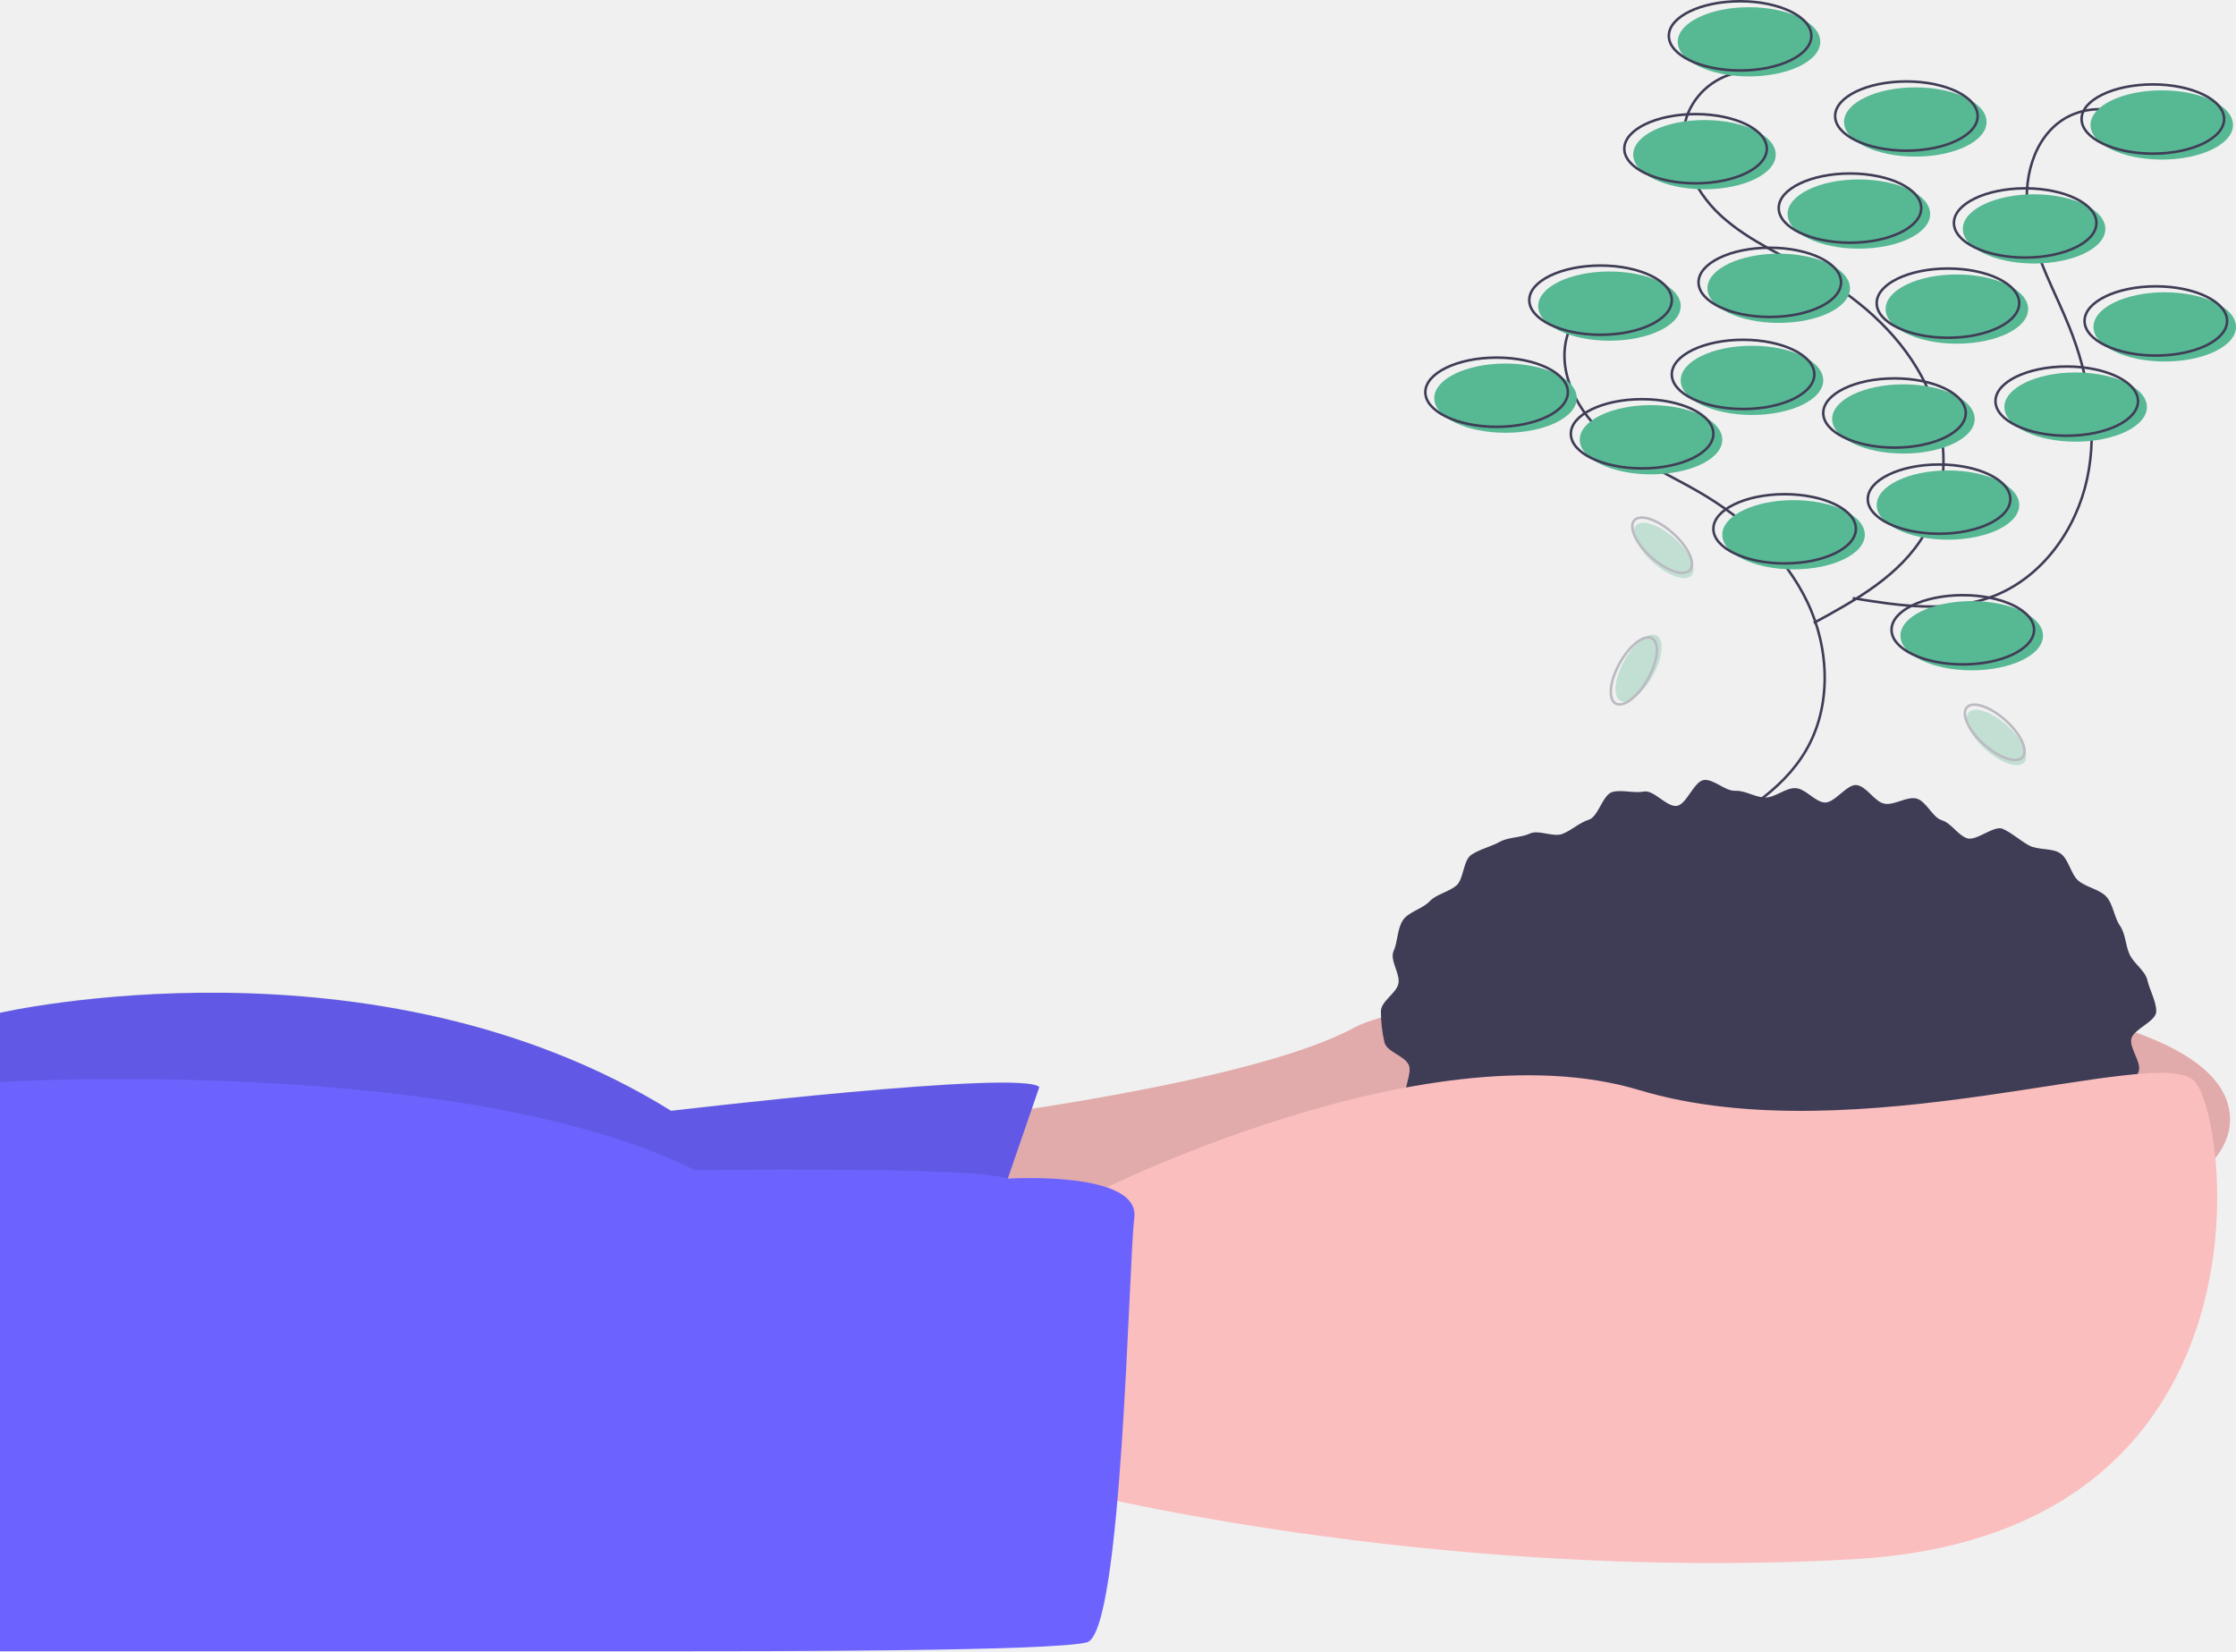
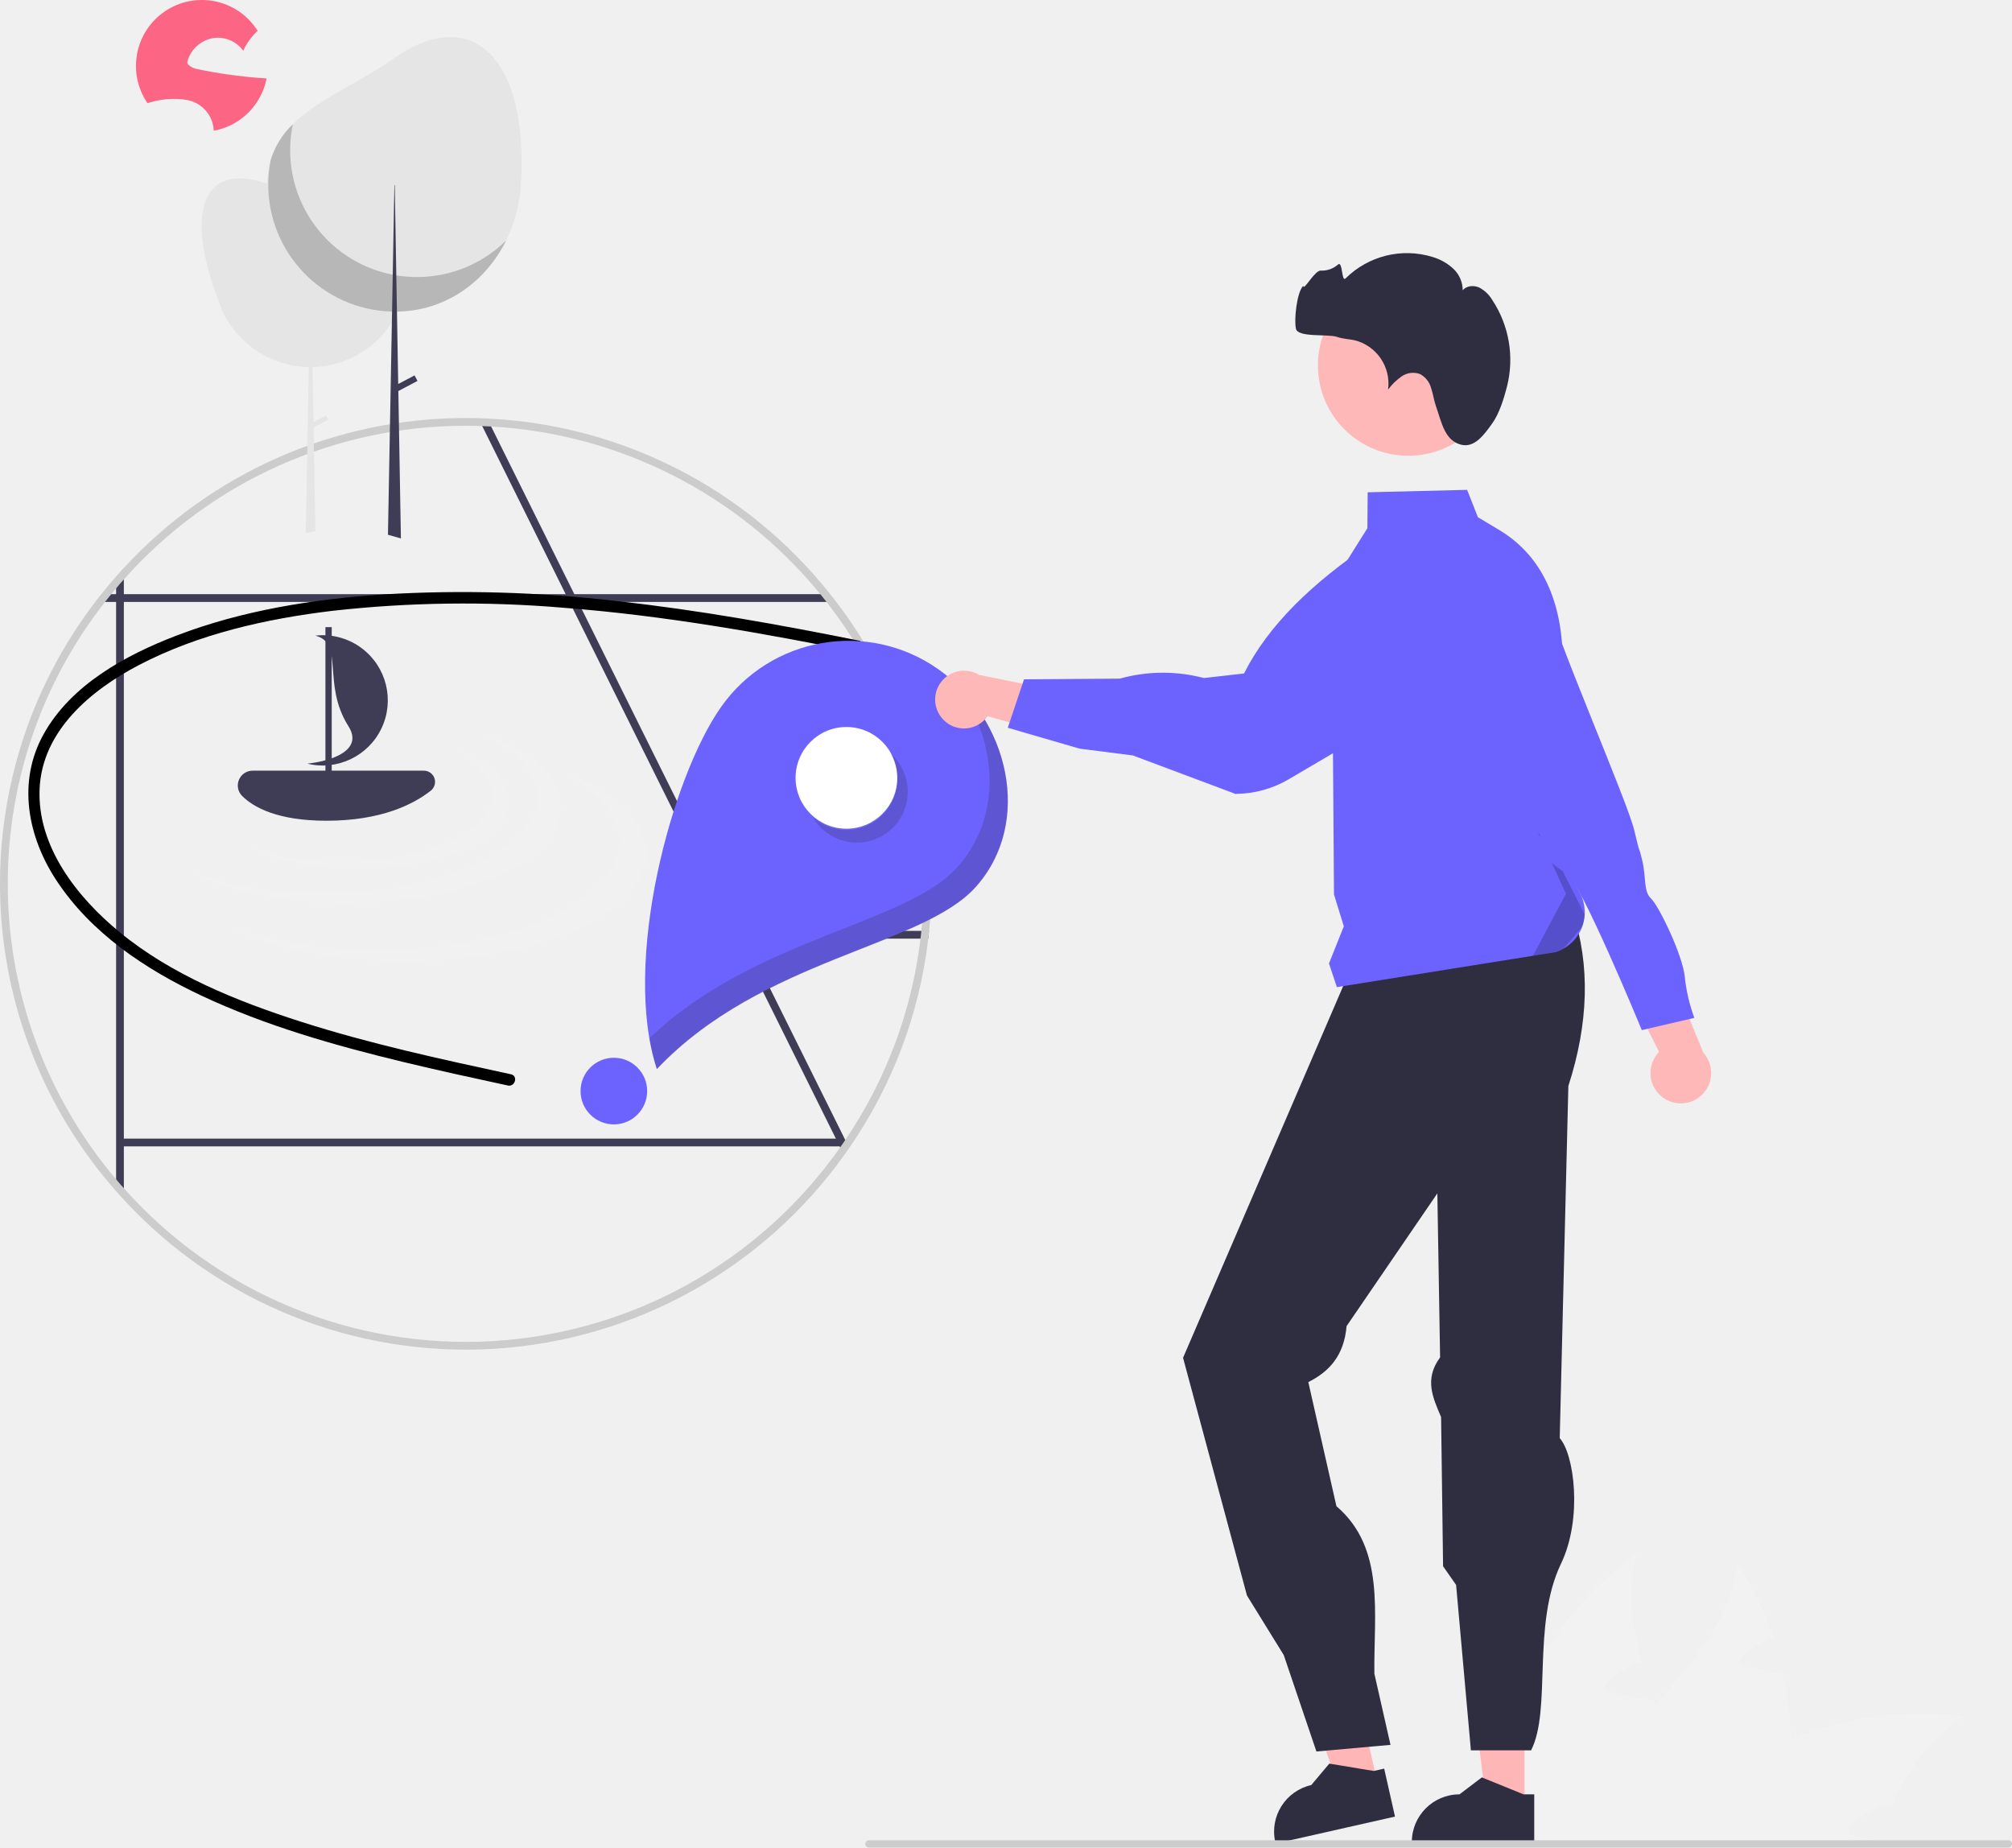
- <svg xmlns="http://www.w3.org/2000/svg" width="886" height="654.301" viewBox="0 0 886 654.301" role="img" artist="Katerina Limpitsouni" source="https://undraw.co/">
-   <path d="M534.697,566.284s117.663-14.12,158.845-36.475,347.105-32.946,347.105,36.475S688.835,666.298,688.835,666.298L504.105,655.708Z" transform="translate(-157 -122.5995)" fill="#fbbebe" />
-   <path d="M534.697,566.284s117.663-14.12,158.845-36.475,347.105-32.946,347.105,36.475S688.835,666.298,688.835,666.298L504.105,655.708Z" transform="translate(-157 -122.5995)" opacity="0.1" />
-   <path d="M568.819,553.341l-24.709,71.774L157,629.822V523.926s148.255-34.122,265.918,38.829C422.918,562.754,561.76,546.282,568.819,553.341Z" transform="translate(-157 -122.5995)" fill="#6c63ff" />
-   <path d="M568.819,553.226,544.11,625,157,629.707V523.81s148.255-34.122,265.918,38.829C422.918,562.639,561.76,546.166,568.819,553.226Z" transform="translate(-157 -122.5995)" opacity="0.1" />
-   <path d="M1011.404,523.337c0,4.01-8.993,6.987-9.877,10.856-.877,3.837,4.466,9.672,2.775,13.336a72.563,72.563,0,0,1-6.172,10.733c-2.215,3.171-9.057,2.708-11.862,5.682a94.319,94.319,0,0,1-8.712,7.576c-2.977,2.476-7.01,2.995-10.395,5.274-3.219,2.167-2.829,10.116-6.389,12.089-3.402,1.886-8.61.369-12.3,2.064-3.542,1.627-5.41,7.511-9.197,8.95-3.652,1.388-8.173.79-12.034,1.992-3.737,1.163-7.918.974-11.834,1.954-3.803.951-6.707,6.651-10.662,7.419-3.854.749-8.371-1.248-12.356-.681-3.892.554-8.418-4.372-12.421-3.999-3.918.365-7.611,2.645-11.624,2.829-3.935.181-7.825,1.914-11.839,1.914-4.013,0-8.155,3.765-12.089,3.585-4.013-.184-7.646-5.891-11.564-6.256-4.004-.373-8.779,5.589-12.671,5.035-3.985-.567-7.141-6.402-10.995-7.151-3.957-.769-9.067,3.402-12.87,2.451-3.916-.979-6.241-7.768-9.978-8.931-3.861-1.202-8.647.426-12.299-.962-3.788-1.439-8.402-1.208-11.944-2.835-3.69-1.695-6.339-5.706-9.742-7.591-3.56-1.973-5.202-6.867-8.421-9.035-3.385-2.279-8.543-1.988-11.52-4.464-3.143-2.614-9.032-2.75-11.684-5.563-2.805-2.974-3.94-7.969-6.155-11.141-2.333-3.34,2.245-10.403.617-13.933-1.69-3.664-8.756-5.152-9.632-8.989a56.435,56.435,0,0,1-1.384-12.207c0-4.01,6.043-7.075,6.927-10.943.877-3.837-3.571-9.348-1.88-13.012,1.629-3.531,1.421-8.959,3.754-12.3,2.215-3.171,7.742-4.415,10.548-7.389,2.652-2.812,7.4-3.596,10.543-6.21,2.977-2.476,2.598-9.942,5.983-12.221,3.219-2.167,7.712-3.156,11.273-5.129,3.402-1.886,8.217-1.568,11.907-3.263,3.542-1.627,9.091,1.579,12.877.14,3.652-1.388,6.614-4.421,10.476-5.623,3.737-1.163,5.493-10.035,9.409-11.014,3.803-.951,8.481.628,12.437-.141,3.854-.749,9.04,6.251,13.025,5.684,3.892-.554,6.802-9.898,10.806-10.27,3.918-.365,8.337,4.475,12.349,4.29,3.935-.181,7.886,2.655,11.9,2.655,4.013,0,8.012-3.892,11.946-3.711,4.013.184,7.551,5.327,11.469,5.692,4.004.373,8.919-7.45,12.811-6.896,3.985.567,7.064,6.614,10.918,7.363,3.957.769,8.912-2.986,12.716-2.034,3.916.979,6.273,7.407,10.01,8.57,3.861,1.202,6.24,5.736,9.892,7.124,3.788,1.439,10.823-5.294,14.366-3.667,3.69,1.695,6.878,4.628,10.28,6.514,3.56,1.973,9.22.981,12.439,3.148,3.385,2.279,4.218,8.398,7.195,10.874,3.143,2.614,8.327,3.401,10.98,6.213,2.805,2.974,3.195,8.304,5.41,11.476,2.333,3.34,2.26,7.969,3.888,11.499,1.69,3.664,6.202,6.435,7.078,10.271C1008.786,514.895,1011.404,519.328,1011.404,523.337Z" transform="translate(-157 -122.5995)" fill="#3f3d56" />
-   <path d="M587.645,596.877S720.604,528.632,806.498,554.518s205.91-18.826,220.029-3.53,34.122,180.024-135.312,189.437-314.159-28.239-314.159-28.239Z" transform="translate(-157 -122.5995)" fill="#fbbebe" />
-   <path d="M556.334,589.609S608.825,586.287,606.471,605.113s-4.707,164.728-18.826,168.258-125.899,3.53-171.788,3.53H157V551.326s183.554-10.928,275.331,34.961C432.331,586.287,542.672,584.694,556.334,589.609Z" transform="translate(-157 -122.5995)" fill="#6c63ff" />
-   <path d="M802.239,236.779a27.041,27.041,0,0,0-23.309,16.297c-5.828,14.089,1.676,30.638,12.942,40.912s25.737,16.146,38.886,23.865c17.661,10.368,33.53,24.76,42.367,43.234s9.776,41.359-.611,59.008c-9.641,16.381-27.171,26.186-43.891,35.228" transform="translate(-157 -122.5995)" fill="none" stroke="#3f3d56" stroke-miterlimit="10" />
-   <path d="M849.304,150.885a27.041,27.041,0,0,0-23.309,16.297c-5.828,14.089,1.676,30.638,12.942,40.912s25.737,16.146,38.886,23.865c17.661,10.368,33.53,24.76,42.367,43.234s9.776,41.359-.611,59.008c-9.641,16.381-27.171,26.186-43.891,35.228" transform="translate(-157 -122.5995)" fill="none" stroke="#3f3d56" stroke-miterlimit="10" />
-   <path d="M1004.051,170.64a27.041,27.041,0,0,0-28.408-1.382c-13.233,7.572-17.431,25.252-14.812,40.272s10.467,28.523,16.138,42.675c7.618,19.009,11.356,40.104,7.034,60.122s-17.588,38.688-36.606,46.285c-17.652,7.051-37.515,4.072-56.271.987" transform="translate(-157 -122.5995)" fill="none" stroke="#3f3d56" stroke-miterlimit="10" />
-   <ellipse cx="710.683" cy="211.889" rx="28.239" ry="13.716" fill="#57b894" />
-   <ellipse cx="707.153" cy="209.536" rx="28.239" ry="13.716" fill="none" stroke="#3f3d56" stroke-miterlimit="10" />
-   <ellipse cx="771.867" cy="200.123" rx="28.239" ry="13.716" fill="#57b894" />
-   <ellipse cx="768.337" cy="197.77" rx="28.239" ry="13.716" fill="none" stroke="#3f3d56" stroke-miterlimit="10" />
-   <ellipse cx="781.28" cy="251.895" rx="28.239" ry="13.716" fill="#57b894" />
-   <ellipse cx="777.75" cy="249.541" rx="28.239" ry="13.716" fill="none" stroke="#3f3d56" stroke-miterlimit="10" />
-   <ellipse cx="775.397" cy="122.466" rx="28.239" ry="13.716" fill="#57b894" />
-   <ellipse cx="771.867" cy="120.113" rx="28.239" ry="13.716" fill="none" stroke="#3f3d56" stroke-miterlimit="10" />
-   <ellipse cx="704.799" cy="114.229" rx="28.239" ry="13.716" fill="#57b894" />
-   <ellipse cx="701.27" cy="111.876" rx="28.239" ry="13.716" fill="none" stroke="#3f3d56" stroke-miterlimit="10" />
-   <ellipse cx="736.568" cy="84.814" rx="28.239" ry="13.716" fill="#57b894" />
-   <ellipse cx="733.039" cy="82.46" rx="28.239" ry="13.716" fill="none" stroke="#3f3d56" stroke-miterlimit="10" />
-   <ellipse cx="805.989" cy="90.697" rx="28.239" ry="13.716" fill="#57b894" />
-   <ellipse cx="802.46" cy="88.344" rx="28.239" ry="13.716" fill="none" stroke="#3f3d56" stroke-miterlimit="10" />
-   <ellipse cx="857.761" cy="129.526" rx="28.239" ry="13.716" fill="#57b894" />
-   <ellipse cx="854.231" cy="127.172" rx="28.239" ry="13.716" fill="none" stroke="#3f3d56" stroke-miterlimit="10" />
-   <ellipse cx="675.384" cy="61.281" rx="28.239" ry="13.716" fill="#57b894" />
-   <ellipse cx="671.854" cy="58.928" rx="28.239" ry="13.716" fill="none" stroke="#3f3d56" stroke-miterlimit="10" />
-   <ellipse cx="693.033" cy="16.569" rx="28.239" ry="13.716" fill="#57b894" />
-   <ellipse cx="689.503" cy="14.216" rx="28.239" ry="13.716" fill="none" stroke="#3f3d56" stroke-miterlimit="10" />
-   <ellipse cx="856.584" cy="49.515" rx="28.239" ry="13.716" fill="#57b894" />
-   <ellipse cx="853.054" cy="47.162" rx="28.239" ry="13.716" fill="none" stroke="#3f3d56" stroke-miterlimit="10" />
-   <ellipse cx="596.55" cy="157.765" rx="28.239" ry="13.716" fill="#57b894" />
-   <ellipse cx="593.02" cy="155.411" rx="28.239" ry="13.716" fill="none" stroke="#3f3d56" stroke-miterlimit="10" />
-   <ellipse cx="694.21" cy="150.705" rx="28.239" ry="13.716" fill="#57b894" />
-   <ellipse cx="690.68" cy="148.352" rx="28.239" ry="13.716" fill="none" stroke="#3f3d56" stroke-miterlimit="10" />
-   <ellipse cx="822.462" cy="161.294" rx="28.239" ry="13.716" fill="#57b894" />
-   <ellipse cx="818.932" cy="158.941" rx="28.239" ry="13.716" fill="none" stroke="#3f3d56" stroke-miterlimit="10" />
-   <ellipse cx="754.218" cy="166.001" rx="28.239" ry="13.716" fill="#57b894" />
-   <ellipse cx="750.688" cy="163.648" rx="28.239" ry="13.716" fill="none" stroke="#3f3d56" stroke-miterlimit="10" />
-   <ellipse cx="758.924" cy="48.338" rx="28.239" ry="13.716" fill="#57b894" />
-   <ellipse cx="755.394" cy="45.985" rx="28.239" ry="13.716" fill="none" stroke="#3f3d56" stroke-miterlimit="10" />
-   <ellipse cx="637.732" cy="121.289" rx="28.239" ry="13.716" fill="#57b894" />
-   <ellipse cx="634.202" cy="118.936" rx="28.239" ry="13.716" fill="none" stroke="#3f3d56" stroke-miterlimit="10" />
-   <ellipse cx="654.205" cy="174.237" rx="28.239" ry="13.716" fill="#57b894" />
-   <ellipse cx="650.675" cy="171.884" rx="28.239" ry="13.716" fill="none" stroke="#3f3d56" stroke-miterlimit="10" />
-   <g opacity="0.3">
-     <ellipse cx="806.269" cy="387.365" rx="14.794" ry="6.407" transform="translate(-82.2221 779.5881) rotate(-60.79941)" fill="#57b894" />
-     <ellipse cx="804.407" cy="388.443" rx="14.794" ry="6.407" transform="translate(-84.11655 778.515) rotate(-60.79941)" fill="none" stroke="#3f3d56" stroke-miterlimit="10" />
-   </g>
-   <g opacity="0.3">
-     <ellipse cx="948.032" cy="414.816" rx="6.407" ry="14.794" transform="translate(-150.3063 722.0064) rotate(-48.17218)" fill="#57b894" />
-     <ellipse cx="947.387" cy="412.764" rx="6.407" ry="14.794" transform="translate(-148.9918 720.8422) rotate(-48.17218)" fill="none" stroke="#3f3d56" stroke-miterlimit="10" />
-   </g>
-   <g opacity="0.3">
-     <ellipse cx="816.25" cy="340.689" rx="6.407" ry="14.794" transform="translate(-138.9674 599.1163) rotate(-48.17218)" fill="#57b894" />
-     <ellipse cx="815.605" cy="338.636" rx="6.407" ry="14.794" transform="translate(-137.6529 597.9521) rotate(-48.17218)" fill="none" stroke="#3f3d56" stroke-miterlimit="10" />
-   </g>
+ <svg xmlns="http://www.w3.org/2000/svg" width="687.419" height="631.176" viewBox="0 0 687.419 631.176" role="img" artist="Katerina Limpitsouni" source="https://undraw.co/">
+   <path d="M868.114,728.666a110.583,110.583,0,0,1-4.789,34.601c-.12.407-.264.814-.407,1.221H792.423a63.267,63.267,0,0,1,4.765-14.367c5.866-12.452,15.445-23.107,24.903-33.691,13.026-14.583,25.741-29.046,27.753-48.01a108.911,108.911,0,0,1,12.26,25.31,29.748,29.748,0,0,0-9.841,6.034c-.79.742-1.628,1.82-1.221,2.849.383.862,1.437,1.149,2.371,1.341,2.251.431,4.502.862,6.753,1.269,1.772.359,3.568.694,5.364,1.03A117.579,117.579,0,0,1,868.114,728.666Z" transform="translate(-256.2903 -134.4121)" fill="#f2f2f2" />
+   <path d="M927.331,720.908c-11.302,6.872-18.486,17.504-24.352,29.405a30.078,30.078,0,0,0-13.673,7.184c-.814.742-1.652,1.82-1.221,2.849.359.862,1.437,1.149,2.371,1.341,2.227.431,4.502.862,6.729,1.269-.215.503-.431,1.03-.646,1.533H821.828A105.641,105.641,0,0,1,833.058,751.654c.886-.886,1.796-1.724,2.73-2.586a111.74,111.74,0,0,1,32.326-20.401A113.722,113.722,0,0,1,927.331,720.908Z" transform="translate(-256.2903 -134.4121)" fill="#f2f2f2" />
+   <path d="M834.279,764.489H767.759a108.058,108.058,0,0,1,.096-15.995,114.384,114.384,0,0,1,47.531-83.162c-3.448,12.284-1.676,24.496,1.916,36.756-.503.168-1.006.311-1.461.503a29.751,29.751,0,0,0-9.841,6.034c-.79.742-1.628,1.82-1.221,2.849.359.862,1.437,1.149,2.371,1.341,2.251.431,4.502.862,6.729,1.269,1.796.359,3.592.694,5.388,1.054.838.144,1.676.311,2.514.479.12.287.192.551.311.814,4.214,11.613,8.812,23.323,10.967,35.224a82.22,82.22,0,0,1,1.102,9.027C834.231,761.95,834.279,763.219,834.279,764.489Z" transform="translate(-256.2903 -134.4121)" fill="#f2f2f2" />
+   <circle cx="68.969" cy="22.514" r="22.514" fill="#fd6584" />
+   <path d="M375.65,146.266a11.17,11.17,0,0,0-9.426-7.834c-.049-.007-.095.002-.144-.001a1.404,1.404,0,0,0-.192-.044c-10.296-1.331-22.181,3.594-26.472,13.354a10.906,10.906,0,0,0-9.134-4.451,11.124,11.124,0,0,0-9.95,8.02,1.305,1.305,0,0,0,.581,1.428,5.705,5.705,0,0,0,2.352,1.194q2.805.594,5.629,1.089,5.512.965,11.081,1.56a164.775,164.775,0,0,0,22.697.858c2.523-.079,4.957-.162,7.269-1.276a10.815,10.815,0,0,0,4.17-3.639A12.27,12.27,0,0,0,375.65,146.266Z" transform="translate(-256.2903 -134.4121)" fill="#f0f0f0" />
+   <path d="M328.857,176.284a11.17,11.17,0,0,0-9.426-7.834c-.049-.007-.095.002-.144-.001a1.403,1.403,0,0,0-.192-.044c-10.296-1.331-22.181,3.594-26.472,13.354a10.906,10.906,0,0,0-9.134-4.451,11.124,11.124,0,0,0-9.95,8.02,1.305,1.305,0,0,0,.581,1.428,5.705,5.705,0,0,0,2.352,1.194q2.805.594,5.629,1.089,5.512.964,11.081,1.56a164.782,164.782,0,0,0,22.697.858c2.523-.079,4.957-.162,7.269-1.276a10.817,10.817,0,0,0,4.17-3.639A12.27,12.27,0,0,0,328.857,176.284Z" transform="translate(-256.2903 -134.4121)" fill="#f0f0f0" />
+   <path d="M545.439,525.72c-.57.835-2.068,1.83-2.652,2.652l.623-1.889-.212-.438-1.326-2.652-33.763-68.043-.013-.013L450.859,340.043v-.013l-1.313-2.639V337.378l-28.326-57.063-1.339-2.705q1.511.04,3.023.119l1.353,2.719L452.504,337.378l.013.013,1.313,2.639v.013l55.776,112.363v.013l1.313,2.639v.013L544.683,523.062l.451.915Z" transform="translate(-256.2903 -134.4121)" fill="#3f3d56" />
+   <path d="M541.672,340.043H288.993c.677-.888,1.366-1.777,2.082-2.652H539.591C540.307,338.266,540.996,339.155,541.672,340.043Z" transform="translate(-256.2903 -134.4121)" fill="#3f3d56" />
+   <path d="M573.685,452.419c-.08.888-.172,1.777-.292,2.652H508.665v-2.652Z" transform="translate(-256.2903 -134.4121)" fill="#3f3d56" />
+   <path d="M298.607,328.652v213.4c-.915-.968-1.79-1.949-2.652-2.931V331.583C296.817,330.601,297.692,329.62,298.607,328.652Z" transform="translate(-256.2903 -134.4121)" fill="#3f3d56" />
+   <rect x="40.991" y="388.98" width="246.742" height="2.652" fill="#3f3d56" />
+   <path d="M543.808,525.72h.305v-.438A4.353,4.353,0,0,1,543.808,525.72Zm-2.042-186.002c-.677-.888-1.366-1.777-2.082-2.652a158.846,158.846,0,0,0-116.686-59.662q-1.511-.08-3.023-.119c-1.512-.04-3.024-.066-4.549-.066a158.653,158.653,0,0,0-116.726,51.109c-.915.968-1.79,1.949-2.652,2.931q-2.526,2.845-4.88,5.808c-.716.875-1.405,1.764-2.082,2.652a158.778,158.778,0,0,0,6.962,201.73c.862.981,1.737,1.963,2.652,2.931A158.923,158.923,0,0,0,544.842,528.85c.584-.822,1.167-1.644,1.737-2.48a157.86,157.86,0,0,0,26.907-71.624c.12-.875.212-1.764.292-2.652q.775-7.758.782-15.741a158.231,158.231,0,0,0-32.795-96.635Zm29.056,115.028a155.09,155.09,0,0,1-25.595,68.905q-.537.816-1.114,1.631a4.353,4.353,0,0,1-.305.438c-.093.146-.199.292-.305.438a156.299,156.299,0,0,1-244.803,14.296c-.915-1.008-1.803-2.016-2.652-3.05a156.167,156.167,0,0,1-3.62-197.685c.703-.888,1.406-1.777,2.135-2.652.478-.597.968-1.18,1.485-1.764.849-1.034,1.737-2.042,2.652-3.05a156.039,156.039,0,0,1,116.726-52.382q2.964,0,5.888.119c1.021.027,2.029.08,3.037.133a156.283,156.283,0,0,1,111.938,56.944c.729.875,1.432,1.764,2.135,2.652a156.509,156.509,0,0,1,32.702,112.376c-.093.889-.186,1.777-.305,2.652Zm-27.013,70.974h.305v-.438a4.367,4.367,0,0,1-.305.438Z" transform="translate(-256.2903 -134.4121)" fill="#ccc" />
+   <path d="M395.37,226.756q0,1.094-.071,2.169a32.864,32.864,0,0,1-3.079,11.931c-.014.032-.03.062-.043.092-.082.174-.167.347-.254.519a32.469,32.469,0,0,1-1.749,3.086A33.025,33.025,0,0,1,363.07,259.806l.327,18.801,4.263-2.245.761,1.447-4.993,2.629.61,34.917.007.466-3.296.734.007-.469,1.038-56.279a32.959,32.959,0,0,1-23.318-10.146c-.208-.215-.414-.437-.615-.656l-.023-.025a33.094,33.094,0,0,1-6.021-9.318c.032.037.066.071.098.107-13.622-34.233-5.697-50.103,15.678-42.608.114-.057.231-.112.345-.169a33.091,33.091,0,0,1,42.871,13.015c.201.338.396.684.583,1.031A32.886,32.886,0,0,1,395.37,226.756Z" transform="translate(-256.2903 -134.4121)" fill="#e5e5e5" />
+   <path d="M434.243,197.637a49.681,49.681,0,0,1-5,18.897c-5.583,11.299-15.383,19.865-27.597,23.061a.12.12,0,0,1-.066.013,41.883,41.883,0,0,1-9.402,1.339h-.265c-.332.013-.663.013-.995.013-.225,0-.451,0-.676-.013a43.316,43.316,0,0,1-42.648-43.311v-.477a30.029,30.029,0,0,1,1.194-8.169c0-.013.013-.026.013-.04a28.308,28.308,0,0,1,7.546-12.108c8.686-8.593,22.438-13.991,34.572-22.531C417.494,135.614,437.015,154.22,434.243,197.637Z" transform="translate(-256.2903 -134.4121)" fill="#e5e5e5" />
+   <path d="M429.244,216.534c-5.583,11.299-15.383,19.865-27.597,23.061a.12.12,0,0,1-.066.013,42.653,42.653,0,0,1-9.362,1.247h-.305q-.835.02-1.671,0a43.388,43.388,0,0,1-42.303-43.868,44.387,44.387,0,0,1,.849-7.997c0-.013.013-.026.013-.04a28.308,28.308,0,0,1,7.546-12.108A43.324,43.324,0,0,0,390.468,228.257c.411.08.822.159,1.233.225,1.193.199,2.387.345,3.594.438A43.267,43.267,0,0,0,429.244,216.534Z" transform="translate(-256.2903 -134.4121)" opacity="0.2" style="isolation:isolate" />
+   <polygon points="136.097 133.582 142.638 130.139 141.64 128.243 136.053 131.184 135.633 107.056 135.633 107.053 135.623 106.542 135.623 106.451 135.406 94.073 135.102 76.628 134.869 63.224 134.747 63.224 134.519 75.596 134.519 75.599 134.183 93.85 133.951 106.443 133.95 106.548 133.883 110.141 132.557 182.216 132.548 182.692 136.973 183.934 136.965 183.454 136.097 133.582" fill="#3f3d56" />
+   <path d="M550.214,353.346c-27.502-5.511-55.091-10.509-83.016-13.569a453.242,453.242,0,0,0-79.792-2.307c-24.035,1.621-48.276,5.423-70.855,14.089-17.399,6.678-35.946,16.782-45.344,33.633-9.06,16.243-5.526,34.975,4.339,49.962,11.869,18.032,30.378,30.389,49.621,39.42,21.91,10.283,45.344,16.948,68.809,22.617,11.9,2.875,23.865,5.474,35.831,8.06,2.496.539,3.563-3.295,1.058-3.836-24.13-5.214-48.331-10.445-71.862-17.993-21.776-6.985-44.06-15.933-61.892-30.599-14.426-11.866-28.143-29.197-27.291-48.902.858-19.865,17.525-33.734,33.861-42.271,20.415-10.669,43.61-15.866,66.337-18.582a403.056,403.056,0,0,1,78.361-1.066c34.873,2.653,69.23,8.809,103.455,15.703" transform="translate(-256.2903 -134.4121)" />
+   <path d="M421.101,384.982c11.573,5.785,18.619,13.424,18.619,21.804,0,18.051-32.664,32.685-72.957,32.685-17.518,0-33.59-2.768-46.166-7.379,13.358,6.677,32.748,10.881,54.337,10.881,40.293,0,72.957-14.633,72.957-32.685C447.892,400.085,437.451,390.976,421.101,384.982Z" transform="translate(-256.2903 -134.4121)" fill="#f1f1f1" />
+   <path d="M446.844,397.381c13.059,6.527,21.01,15.148,21.01,24.603,0,20.369-36.858,36.881-82.323,36.881-19.767,0-37.902-3.124-52.093-8.326,15.073,7.534,36.953,12.278,61.313,12.278,45.466,0,82.323-16.512,82.323-36.881C477.074,414.423,465.294,404.145,446.844,397.381Z" transform="translate(-256.2903 -134.4121)" fill="#f1f1f1" />
+   <path d="M411.249,390.444c8.154,4.075,13.118,9.458,13.118,15.361,0,12.718-23.013,23.027-51.4,23.027a96.544,96.544,0,0,1-32.525-5.199c9.411,4.704,23.072,7.666,38.282,7.666,28.387,0,51.4-10.31,51.4-23.027C430.124,401.084,422.768,394.666,411.249,390.444Z" transform="translate(-256.2903 -134.4121)" fill="#f1f1f1" />
+   <path d="M367.831,414.798c-16.767,0-24.92-4.6-28.808-8.458a5.064,5.064,0,0,1,3.583-8.648h58.493a3.829,3.829,0,0,1,2.371,6.838C397.511,409.215,386.491,414.798,367.831,414.798Z" transform="translate(-256.2903 -134.4121)" fill="#3f3d56" />
+   <path d="M379.976,355.934a22.173,22.173,0,0,0-15.972-4.369c10.099,2.493,2.13,16.45,11.326,30.924,5.012,7.888-4.735,11.755-14.02,12.814a22.255,22.255,0,0,0,18.666-39.369Z" transform="translate(-256.2903 -134.4121)" fill="#3f3d56" />
+   <rect x="111.182" y="214.246" width="2.154" height="51.264" fill="#3f3d56" />
+   <path d="M576.883,363.046a53.275,53.275,0,0,0-74.233,12.883c-16.941,24.056-33.941,87.138-21.941,123.682,35.793-37.807,90.781-41.735,109.057-62.332C609.295,415.271,600.94,379.987,576.883,363.046Z" transform="translate(-256.2903 -134.4121)" fill="#6c63ff" />
+   <circle id="af3c8991-f89c-43e0-a050-89c81726f2a6" data-name="b262ea8c-1946-46c9-a449-3a1996c39394" cx="289.193" cy="265.733" r="17.375" fill="#fff" />
+   <circle id="a49e5b2e-c339-415c-b240-8977b61bd9a6" data-name="bcc29a3a-8123-4529-80aa-6f70df2823cf" cx="209.731" cy="372.741" r="11.38" fill="#6c63ff" />
+   <path d="M564.073,396.136a17.374,17.374,0,1,1-30.008,17.521A17.372,17.372,0,0,0,560.516,391.827,17.374,17.374,0,0,1,564.073,396.136Z" transform="translate(-256.2903 -134.4121)" fill="#231f20" opacity="0.2" style="isolation:isolate" />
+   <path d="M589.799,437.361c-18.276,20.596-73.264,24.525-109.057,62.332a73.694,73.694,0,0,1-2.573-10.578c35.775-34.37,87.702-38.714,105.36-58.613,15.804-17.811,13.344-44.315-.919-62.757C602.172,385.878,607.695,417.193,589.799,437.361Z" transform="translate(-256.2903 -134.4121)" fill="#231f20" opacity="0.2" style="isolation:isolate" />
+   <polygon points="520.879 617.234 507.91 617.234 501.74 567.209 520.882 567.209 520.879 617.234" fill="#ffb6b6" />
+   <path d="M780.477,764.218l-41.819-.002v-.529a16.278,16.278,0,0,1,16.277-16.277h.001l7.639-5.795,14.252,5.796,3.651 0Z" transform="translate(-256.2903 -134.4121)" fill="#2f2e41" />
+   <polygon points="470.62 609.061 457.969 611.918 440.931 564.48 459.603 560.265 470.62 609.061" fill="#ffb6b6" />
+   <path d="M732.906,755.008l-40.792,9.21-.117-.516a16.278,16.278,0,0,1,12.292-19.462l.001-0,6.175-7.335,15.179,2.514,3.561-.804Z" transform="translate(-256.2903 -134.4121)" fill="#2f2e41" />
+   <path d="M793.596,445.819c6.081,18.339,5.438,38.246-1.462,59.612L789.185,625.724c4.876,5.366,7.936,27.246.425,42.913-10.03,20.921-3.12,49.853-10.21,63.732H758.835l-5.054-56.508-4.451-6.372-.677-50.969c-2.731-6.467-5.896-12.88-.341-20.372l-.148-8.853-.79-47.191L716.361,587.455c-.881,10.264-6.128,15.642-13.074,19.118l9.605,42.392c16.799,14.379,12.69,36.632,12.968,57.233l5.508,24.309-25.31,2.263L694.888,699.804l-12.558-20.315-21.841-81.216,15.231-35.351,6.225-14.448,34.765-80.687Z" transform="translate(-256.2903 -134.4121)" fill="#2f2e41" />
+   <path d="M578.734,380.413a9.8,9.8,0,0,0,14.968-1.337l33.527,9.424-5.503-17.241L590.732,364.953a9.853,9.853,0,0,0-11.998,15.46Z" transform="translate(-256.2903 -134.4121)" fill="#ffb8b8" />
+   <path d="M606.155,366.489l32.725-.24h0a54.709,54.709,0,0,1,27.057-.613l1.737.402,13.657-1.549c8.142-16.275,23.25-30.989,43.531-44.545a27.817,27.817,0,0,1,41.01,6.861h0a27.847,27.847,0,0,1-7.468,37.485l-61.8,36.335a36.231,36.231,0,0,1-17.871,4.995h0l-.15.078-35.253-13.208-18.135-2.308-24.59-7.147Z" transform="translate(-256.2903 -134.4121)" fill="#6c63ff" />
+   <circle cx="481.158" cy="124.835" r="30.876" fill="#ffb8b8" />
+   <path d="M766.283,278.829c2.288-3.265,3.911-8.495,4.87-12.317a37.075,37.075,0,0,0-5.077-29.719,11.304,11.304,0,0,0-4.407-4.159c-1.868-.834-4.331-.635-5.634.943a10.132,10.132,0,0,0-3.219-7.378,17.857,17.857,0,0,0-7.157-4.023,29.738,29.738,0,0,0-29.603,7.319c-1.49,1.516-.958-6.059-2.613-4.725A8.23,8.23,0,0,1,707.593,226.856c-2.114-.225-6.001,7.307-6.024,5.182-2.224,2.228-3.203,11.625-2.508,14.696s11.044,1.713,14.011,2.766c1.965.697,4.1.721,6.136,1.174a15.297,15.297,0,0,1,11.337,16.824,20.266,20.266,0,0,1,4.668-4.528,6.859,6.859,0,0,1,6.23-.778,7.706,7.706,0,0,1,3.797,4.784c.674,1.985.935,4.093,1.621,6.073,2.014,5.812,3.053,11.914,8.667,13.292C759.959,287.428,763.159,283.287,766.283,278.829Z" transform="translate(-256.2903 -134.4121)" fill="#2f2e41" />
+   <path d="M796.231,439.699l-3.39-6.78c-4.15-25.71-8.25-49.69-2.68-71.26.35-18.83-5.47-36.52-21.63-46.18l-7.29-4.36-3.69-9.36-33.98.83-.1,12.27-12.17,19.41v.08l.76,105.62,3.36,10.9-5.07,12.68,2.69,8.09,66.99-10.71,7.79-1.25a13.918,13.918,0,0,0,2.59-1.13,14.232,14.232,0,0,0,6.22-6.95c.07-.17.13-.33.19-.5a13.934,13.934,0,0,0,.9-4.3A14.303,14.303,0,0,0,796.231,439.699Z" transform="translate(-256.2903 -134.4121)" fill="#6c63ff" />
+   <path d="M797.721,446.799a13.934,13.934,0,0,1-.9,4.3l-6.41,7.45a13.918,13.918,0,0,1-2.59,1.13l-7.79,1.25,11.27-21.19-24.77-54.23Z" transform="translate(-256.2903 -134.4121)" opacity="0.2" />
+   <path d="M824.681,509.523a10.296,10.296,0,0,1-1.556-15.712L806.822,461.054l18.875,2.298L838.285,494.107a10.352,10.352,0,0,1-13.604,15.416Z" transform="translate(-256.2903 -134.4121)" fill="#ffb8b8" />
+   <path d="M758.587,396.814l12.368-1.708s1.194,18.647,7.11,21.473,3.922,3.291,4.619,6.283,3.855,7.512,8.541,9.574,26.003,53.896,26.003,53.896l17.949-4.186a57.747,57.747,0,0,1-3.256-13.961c-.631-7.213-8.805-24.232-11.497-26.758s-1.628-6.98-3.023-12.963-.427-.435-2.752-10.407-28.469-69.733-29.564-78.94-13.925-14.627-13.925-14.627l-9.972,2.325Z" transform="translate(-256.2903 -134.4121)" fill="#6c63ff" />
+   <path id="a00e3c47-1fa9-4e2e-8ad1-93a2fdd4719a-114" data-name="f02c4e45-f306-4b42-b3ad-5ddd3016d7d2" d="M553.182,765.588h389.281a1.247,1.247,0,0,0,0-2.494H553.182a1.247,1.247,0,1,0,0,2.494h0Z" transform="translate(-256.2903 -134.4121)" fill="#ccc" />
</svg>
